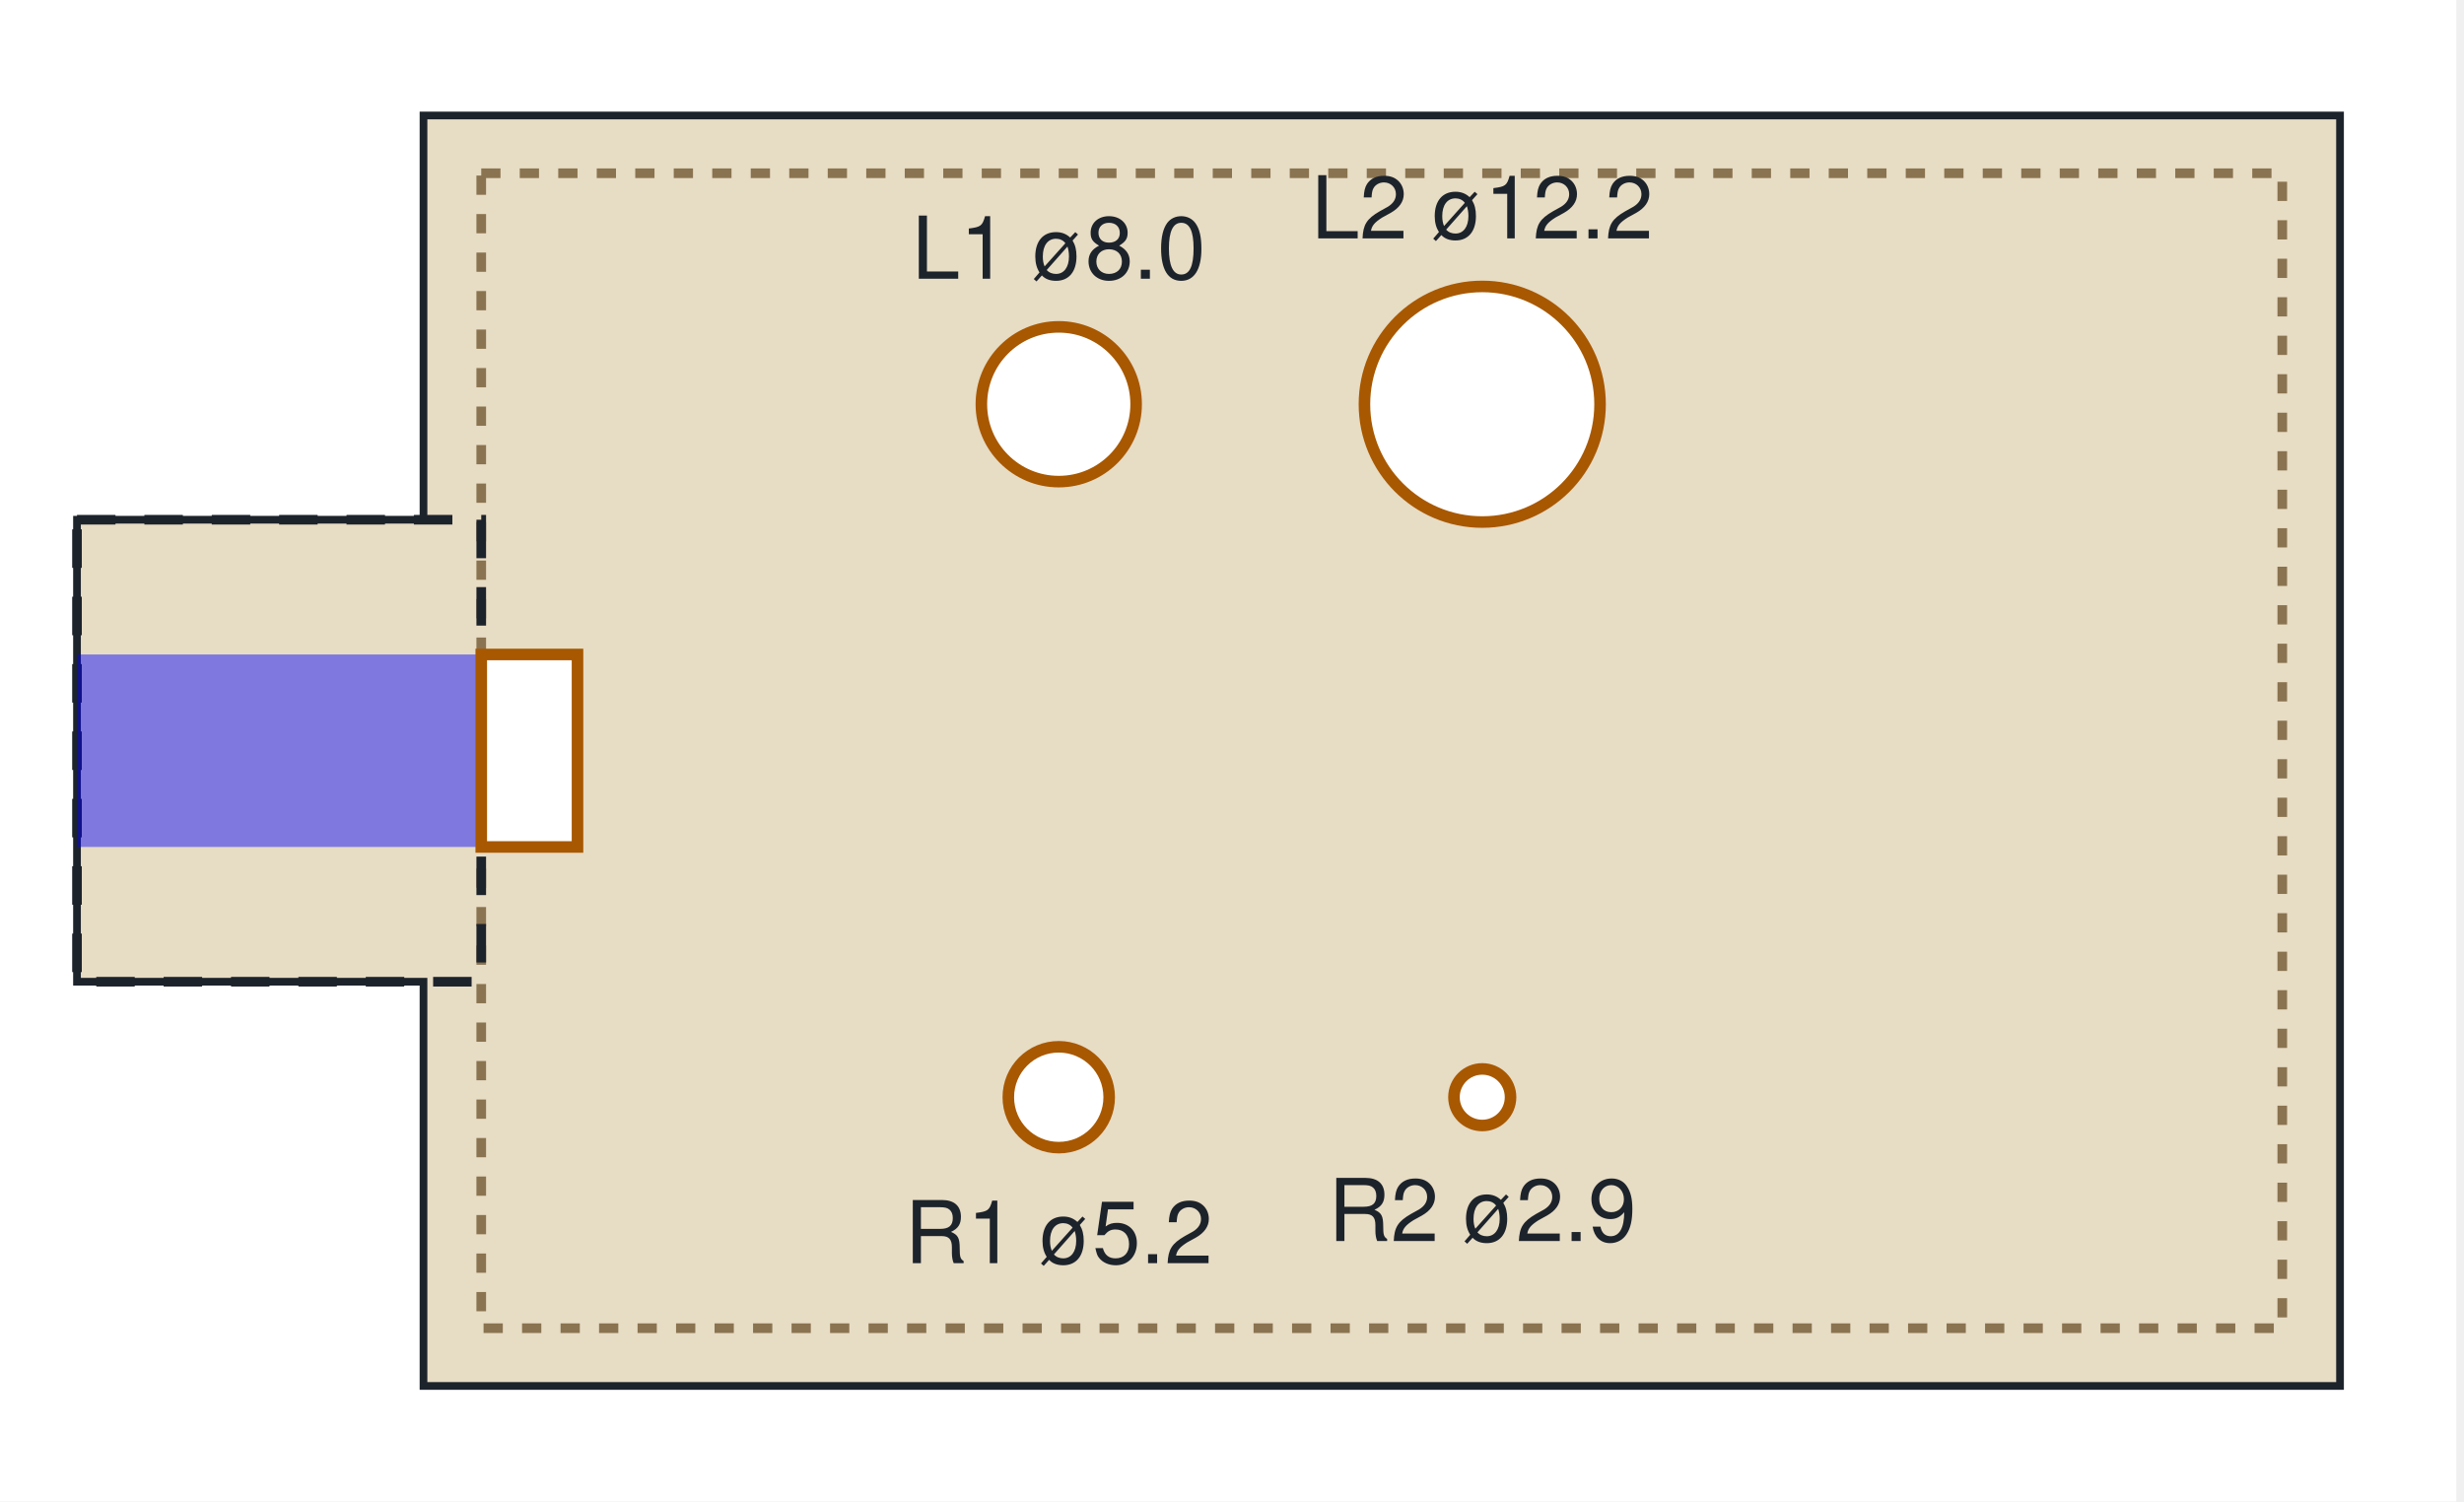
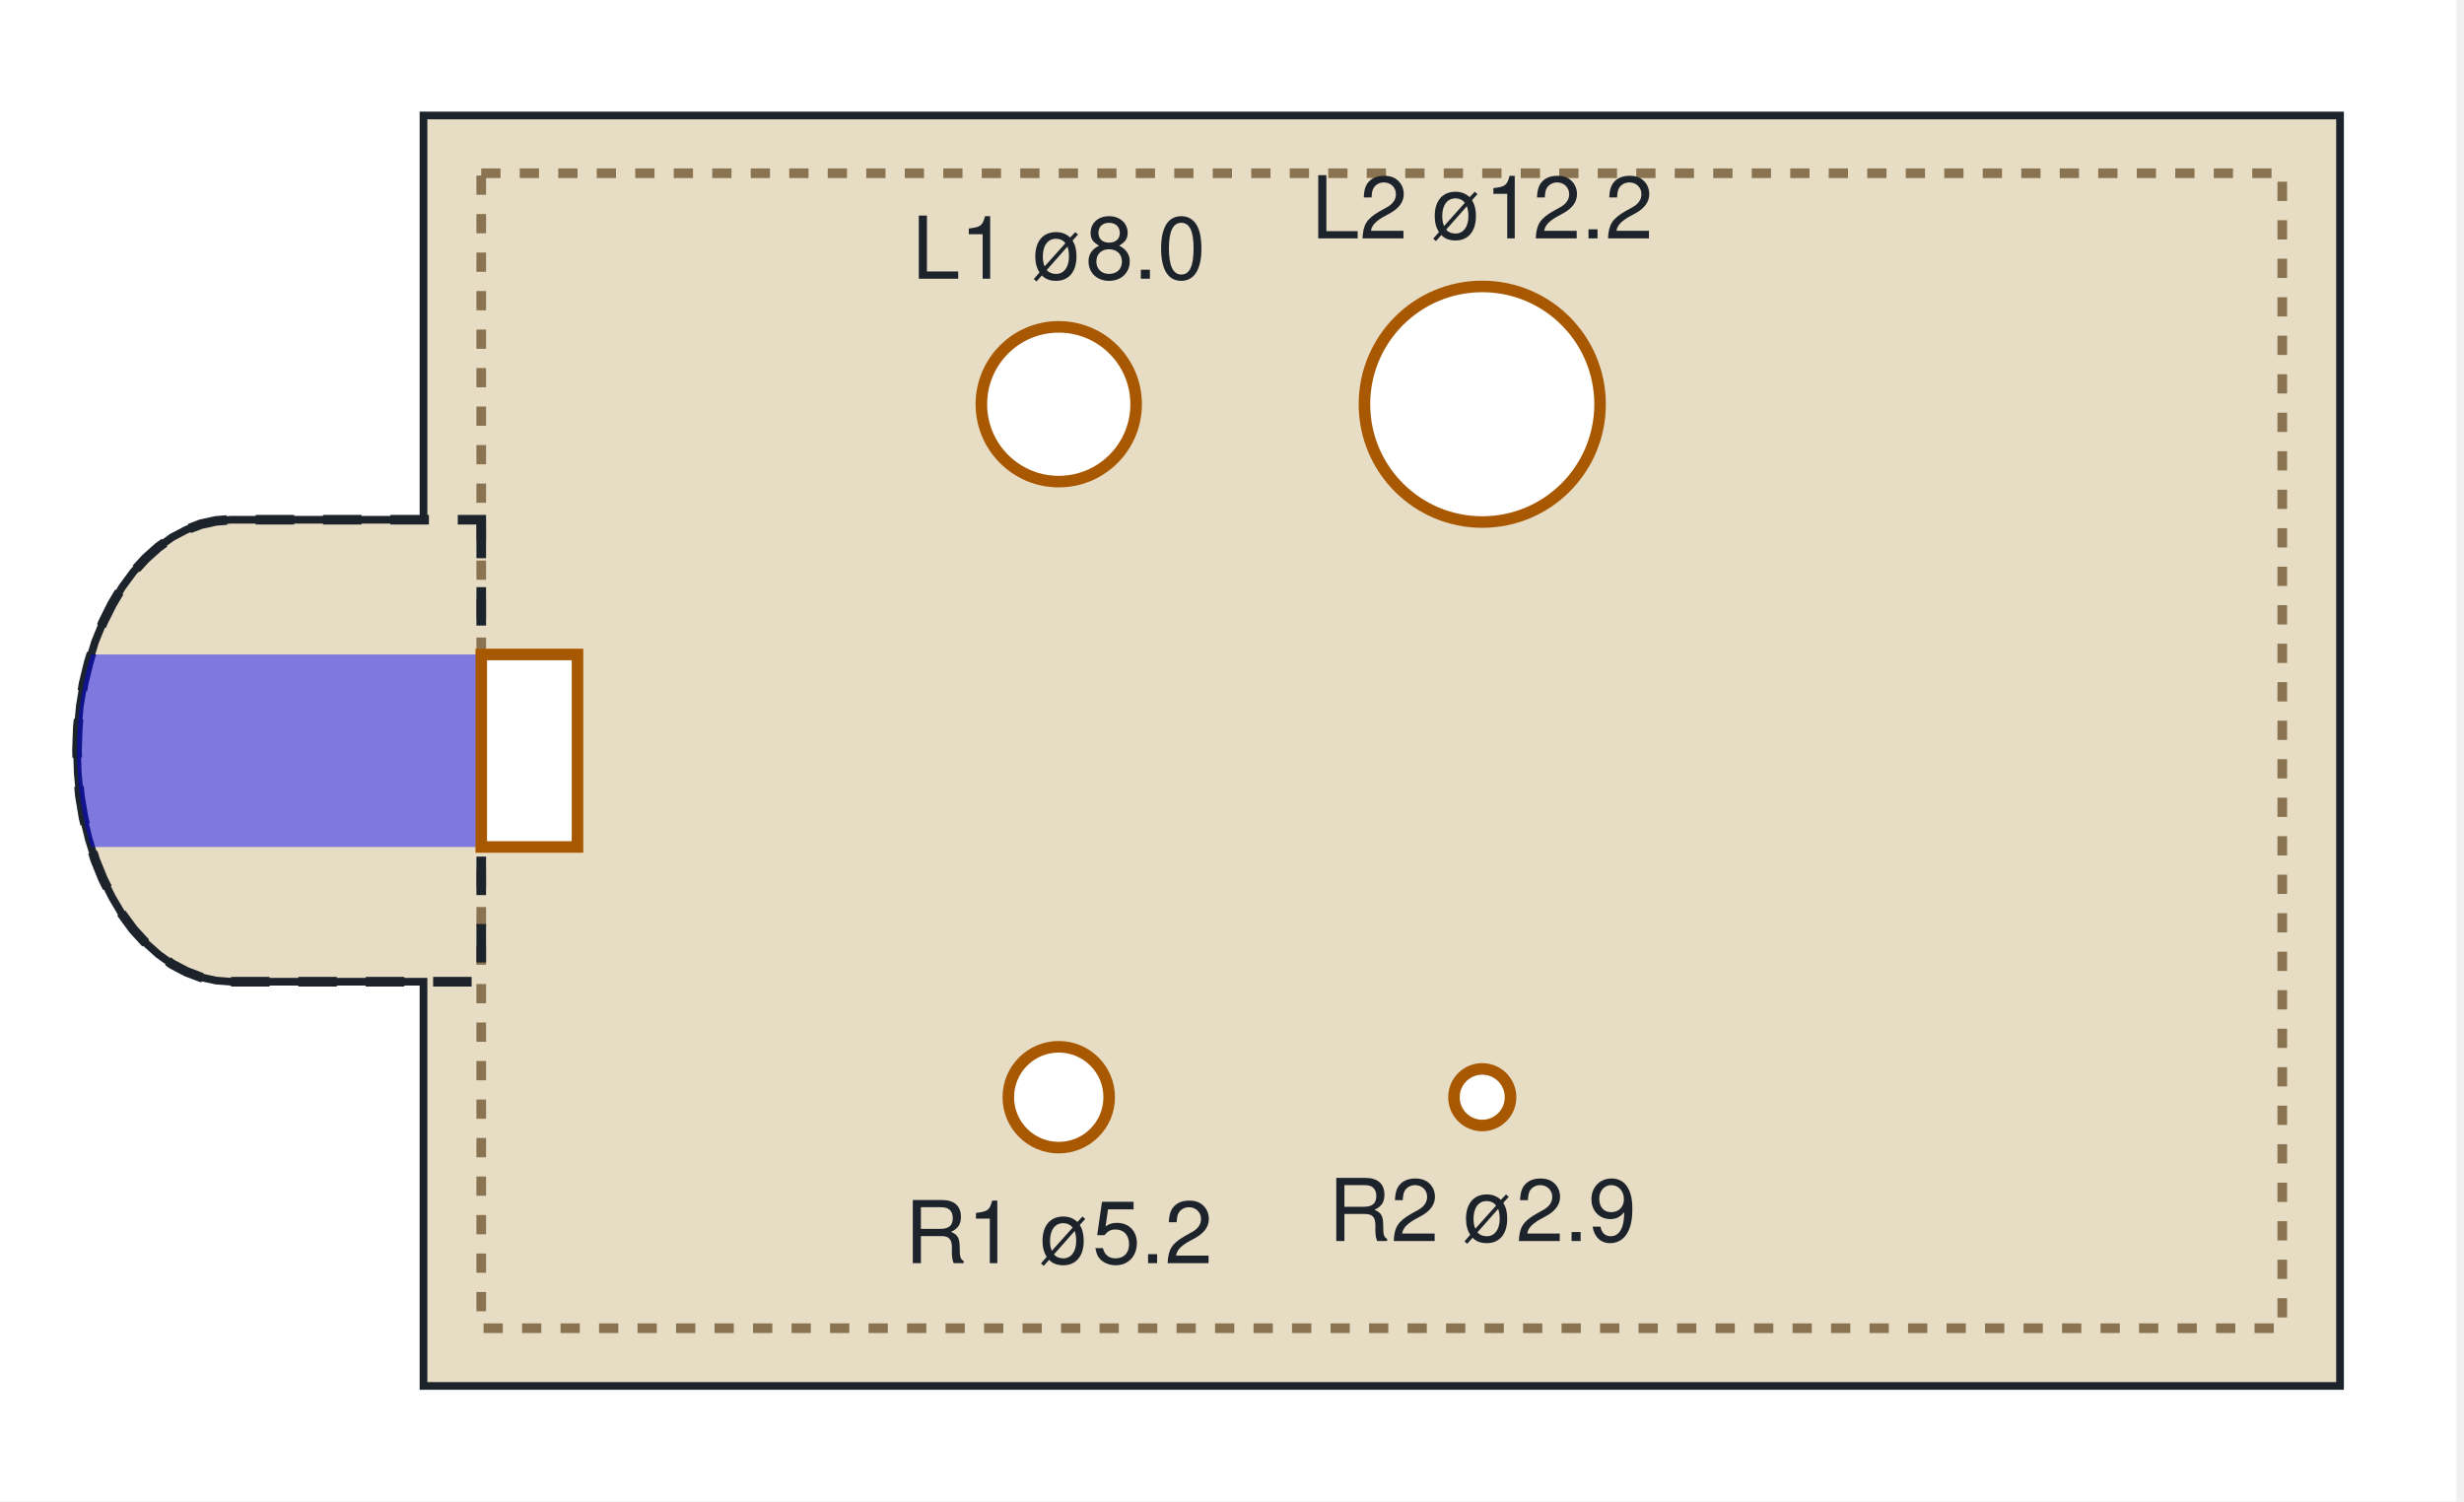
<svg xmlns="http://www.w3.org/2000/svg" viewBox="0 0 128 78">
  <rect x="0" y="0" width="127.6" height="78.0" fill="#ffffff" />
-   <path d="M 22.00,6.00 L 121.56,6.00 L 121.56,72.00 L 22.00,72.00 L 22.00,51.00 L 4.00,51.00 L 4.00,27.00 L 22.00,27.00 Z" fill="#e7dcc4" stroke="#1d232b" stroke-width=".4" />
+   <path d="M 22.00,6.00 L 121.56,6.00 L 121.56,72.00 L 22.00,72.00 L 22.00,51.00 L 12.00,51.00 L 11.22,50.94 L 10.44,50.77 L 9.68,50.48 L 8.94,50.09 L 8.23,49.58 L 7.56,48.98 L 6.92,48.28 L 6.34,47.49 L 5.82,46.61 L 5.35,45.67 L 4.94,44.66 L 4.61,43.59 L 4.34,42.48 L 4.15,41.34 L 4.04,40.18 L 4.00,39.00 L 4.04,37.82 L 4.15,36.66 L 4.34,35.52 L 4.61,34.41 L 4.94,33.34 L 5.35,32.33 L 5.82,31.39 L 6.34,30.51 L 6.92,29.72 L 7.56,29.02 L 8.23,28.42 L 8.94,27.91 L 9.68,27.52 L 10.44,27.23 L 11.22,27.06 L 12.00,27.00 L 22.00,27.00 Z" fill="#e7dcc4" stroke="#1d232b" stroke-width=".4" />
  <rect x="25.00" y="9.00" width="93.56" height="60" fill="none" stroke="#8a7350" stroke-width=".5" stroke-dasharray="1 1" />
-   <rect x="4.00" y="27.00" width="21" height="24" fill="none" stroke="#1d232b" stroke-width=".5" stroke-dasharray="2 1.5" />
-   <rect x="4.00" y="34.00" width="21" height="10" fill="#0000ff" fill-opacity=".45" />
+   <path d="M 25.00,27.00 L 25.00,51.00 L 12.00,51.00 L 11.22,50.94 L 10.44,50.77 L 9.68,50.48 L 8.94,50.09 L 8.23,49.58 L 7.56,48.98 L 6.92,48.28 L 6.34,47.49 L 5.82,46.61 L 5.35,45.67 L 4.94,44.66 L 4.61,43.59 L 4.34,42.48 L 4.15,41.34 L 4.04,40.18 L 4.00,39.00 L 4.04,37.82 L 4.15,36.66 L 4.34,35.52 L 4.61,34.41 L 4.94,33.34 L 5.35,32.33 L 5.82,31.39 L 6.34,30.51 L 6.92,29.72 L 7.56,29.02 L 8.23,28.42 L 8.94,27.91 L 9.68,27.52 L 10.44,27.23 L 11.22,27.06 L 12.00,27.00 Z" fill="none" stroke="#1d232b" stroke-width=".5" stroke-dasharray="2 1.5" />
+   <path d="M 25.00,34.00 L 25.00,44.00 L 4.73,44.00 L 4.64,43.71 L 4.56,43.41 L 4.48,43.11 L 4.41,42.80 L 4.35,42.49 L 4.29,42.18 L 4.23,41.87 L 4.18,41.56 L 4.14,41.24 L 4.10,40.93 L 4.07,40.61 L 4.05,40.29 L 4.03,39.97 L 4.01,39.64 L 4.00,39.32 L 4.00,39.00 L 4.00,38.68 L 4.01,38.36 L 4.03,38.03 L 4.05,37.71 L 4.07,37.39 L 4.10,37.07 L 4.14,36.76 L 4.18,36.44 L 4.23,36.13 L 4.29,35.82 L 4.35,35.51 L 4.41,35.20 L 4.48,34.89 L 4.56,34.59 L 4.64,34.29 L 4.73,34.00 Z" fill="#0000ff" fill-opacity=".45" />
  <rect x="25.00" y="34.00" width="5" height="10" fill="#ffffff" stroke="#a85800" stroke-width=".6" />
  <circle cx="77.00" cy="57.00" r="1.47" fill="#ffffff" stroke="#a85800" stroke-width=".6" />
  <text x="77.00" y="64.47" font-size="4.5" fill="#1d232b" font-family="Helvetica, Arial, sans-serif" text-anchor="middle">R2 ø2.9</text>
  <circle cx="55.00" cy="57.00" r="2.62" fill="#ffffff" stroke="#a85800" stroke-width=".6" />
  <text x="55.00" y="65.62" font-size="4.5" fill="#1d232b" font-family="Helvetica, Arial, sans-serif" text-anchor="middle">R1 ø5.2</text>
  <circle cx="55.00" cy="21.00" r="4.02" fill="#ffffff" stroke="#a85800" stroke-width=".6" />
  <text x="55.00" y="14.48" font-size="4.5" fill="#1d232b" font-family="Helvetica, Arial, sans-serif" text-anchor="middle">L1 ø8.0</text>
  <circle cx="77.00" cy="21.00" r="6.12" fill="#ffffff" stroke="#a85800" stroke-width=".6" />
  <text x="77.00" y="12.38" font-size="4.5" fill="#1d232b" font-family="Helvetica, Arial, sans-serif" text-anchor="middle">L2 ø12.2</text>
</svg>
